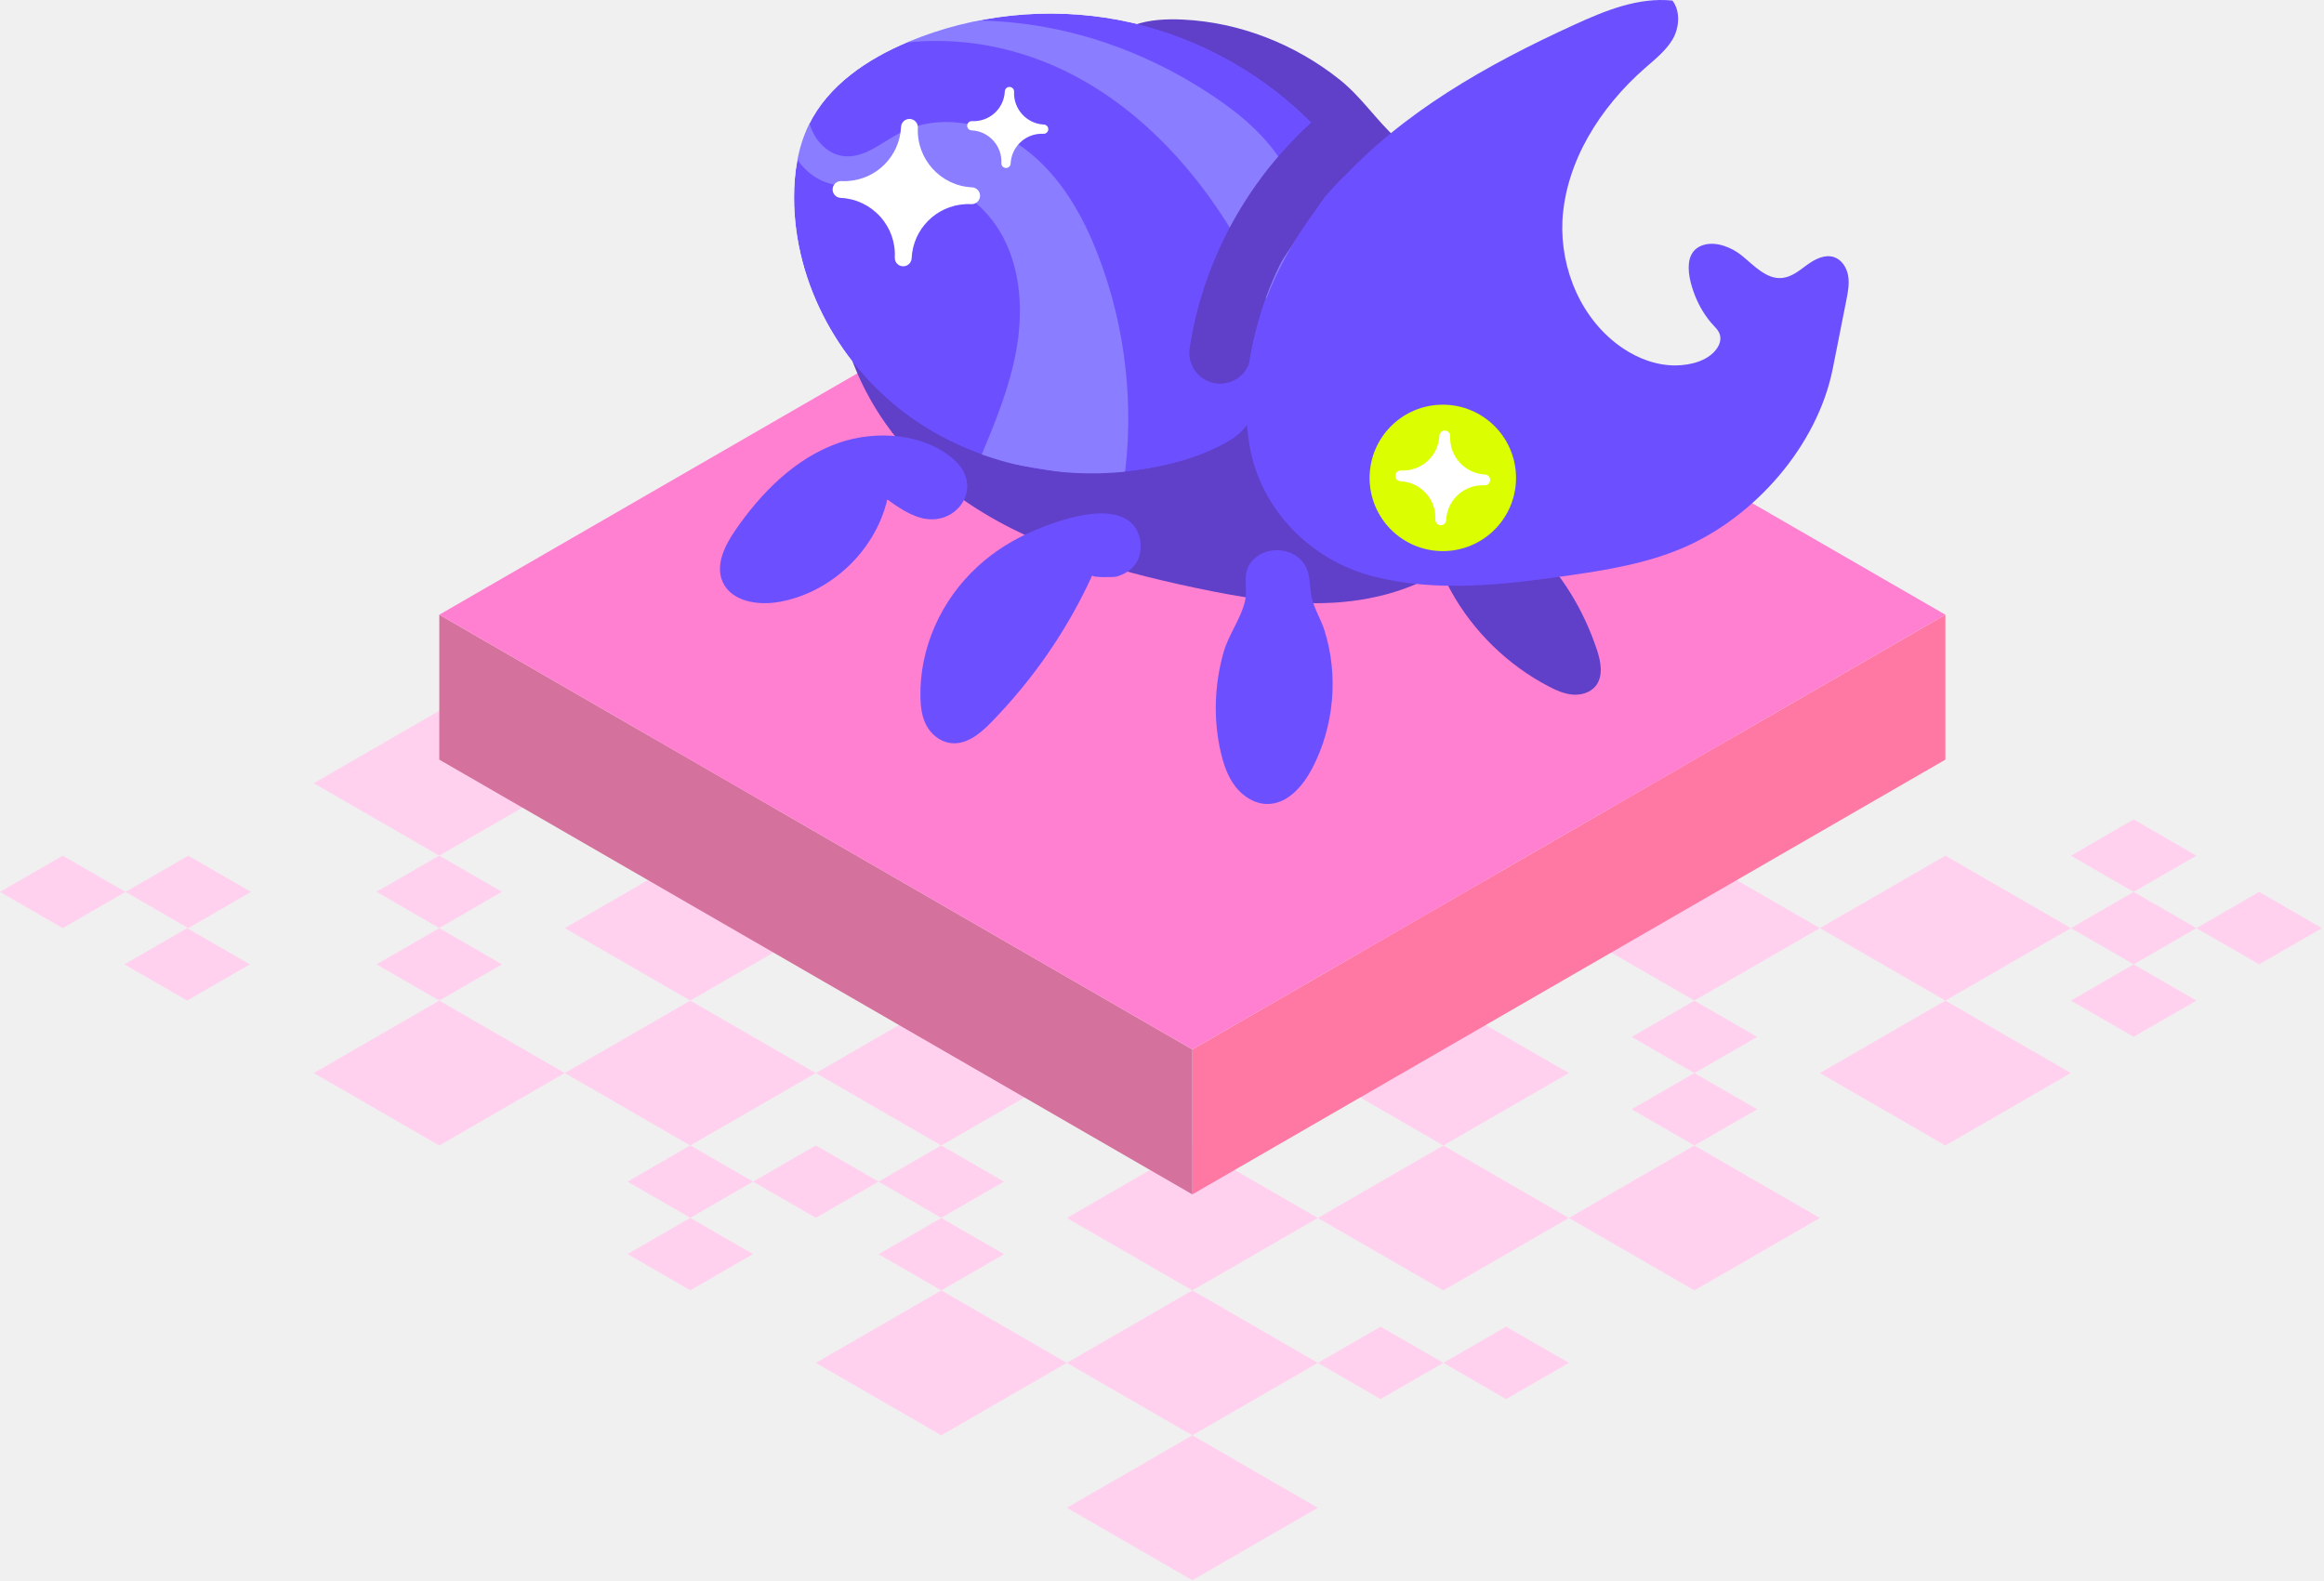
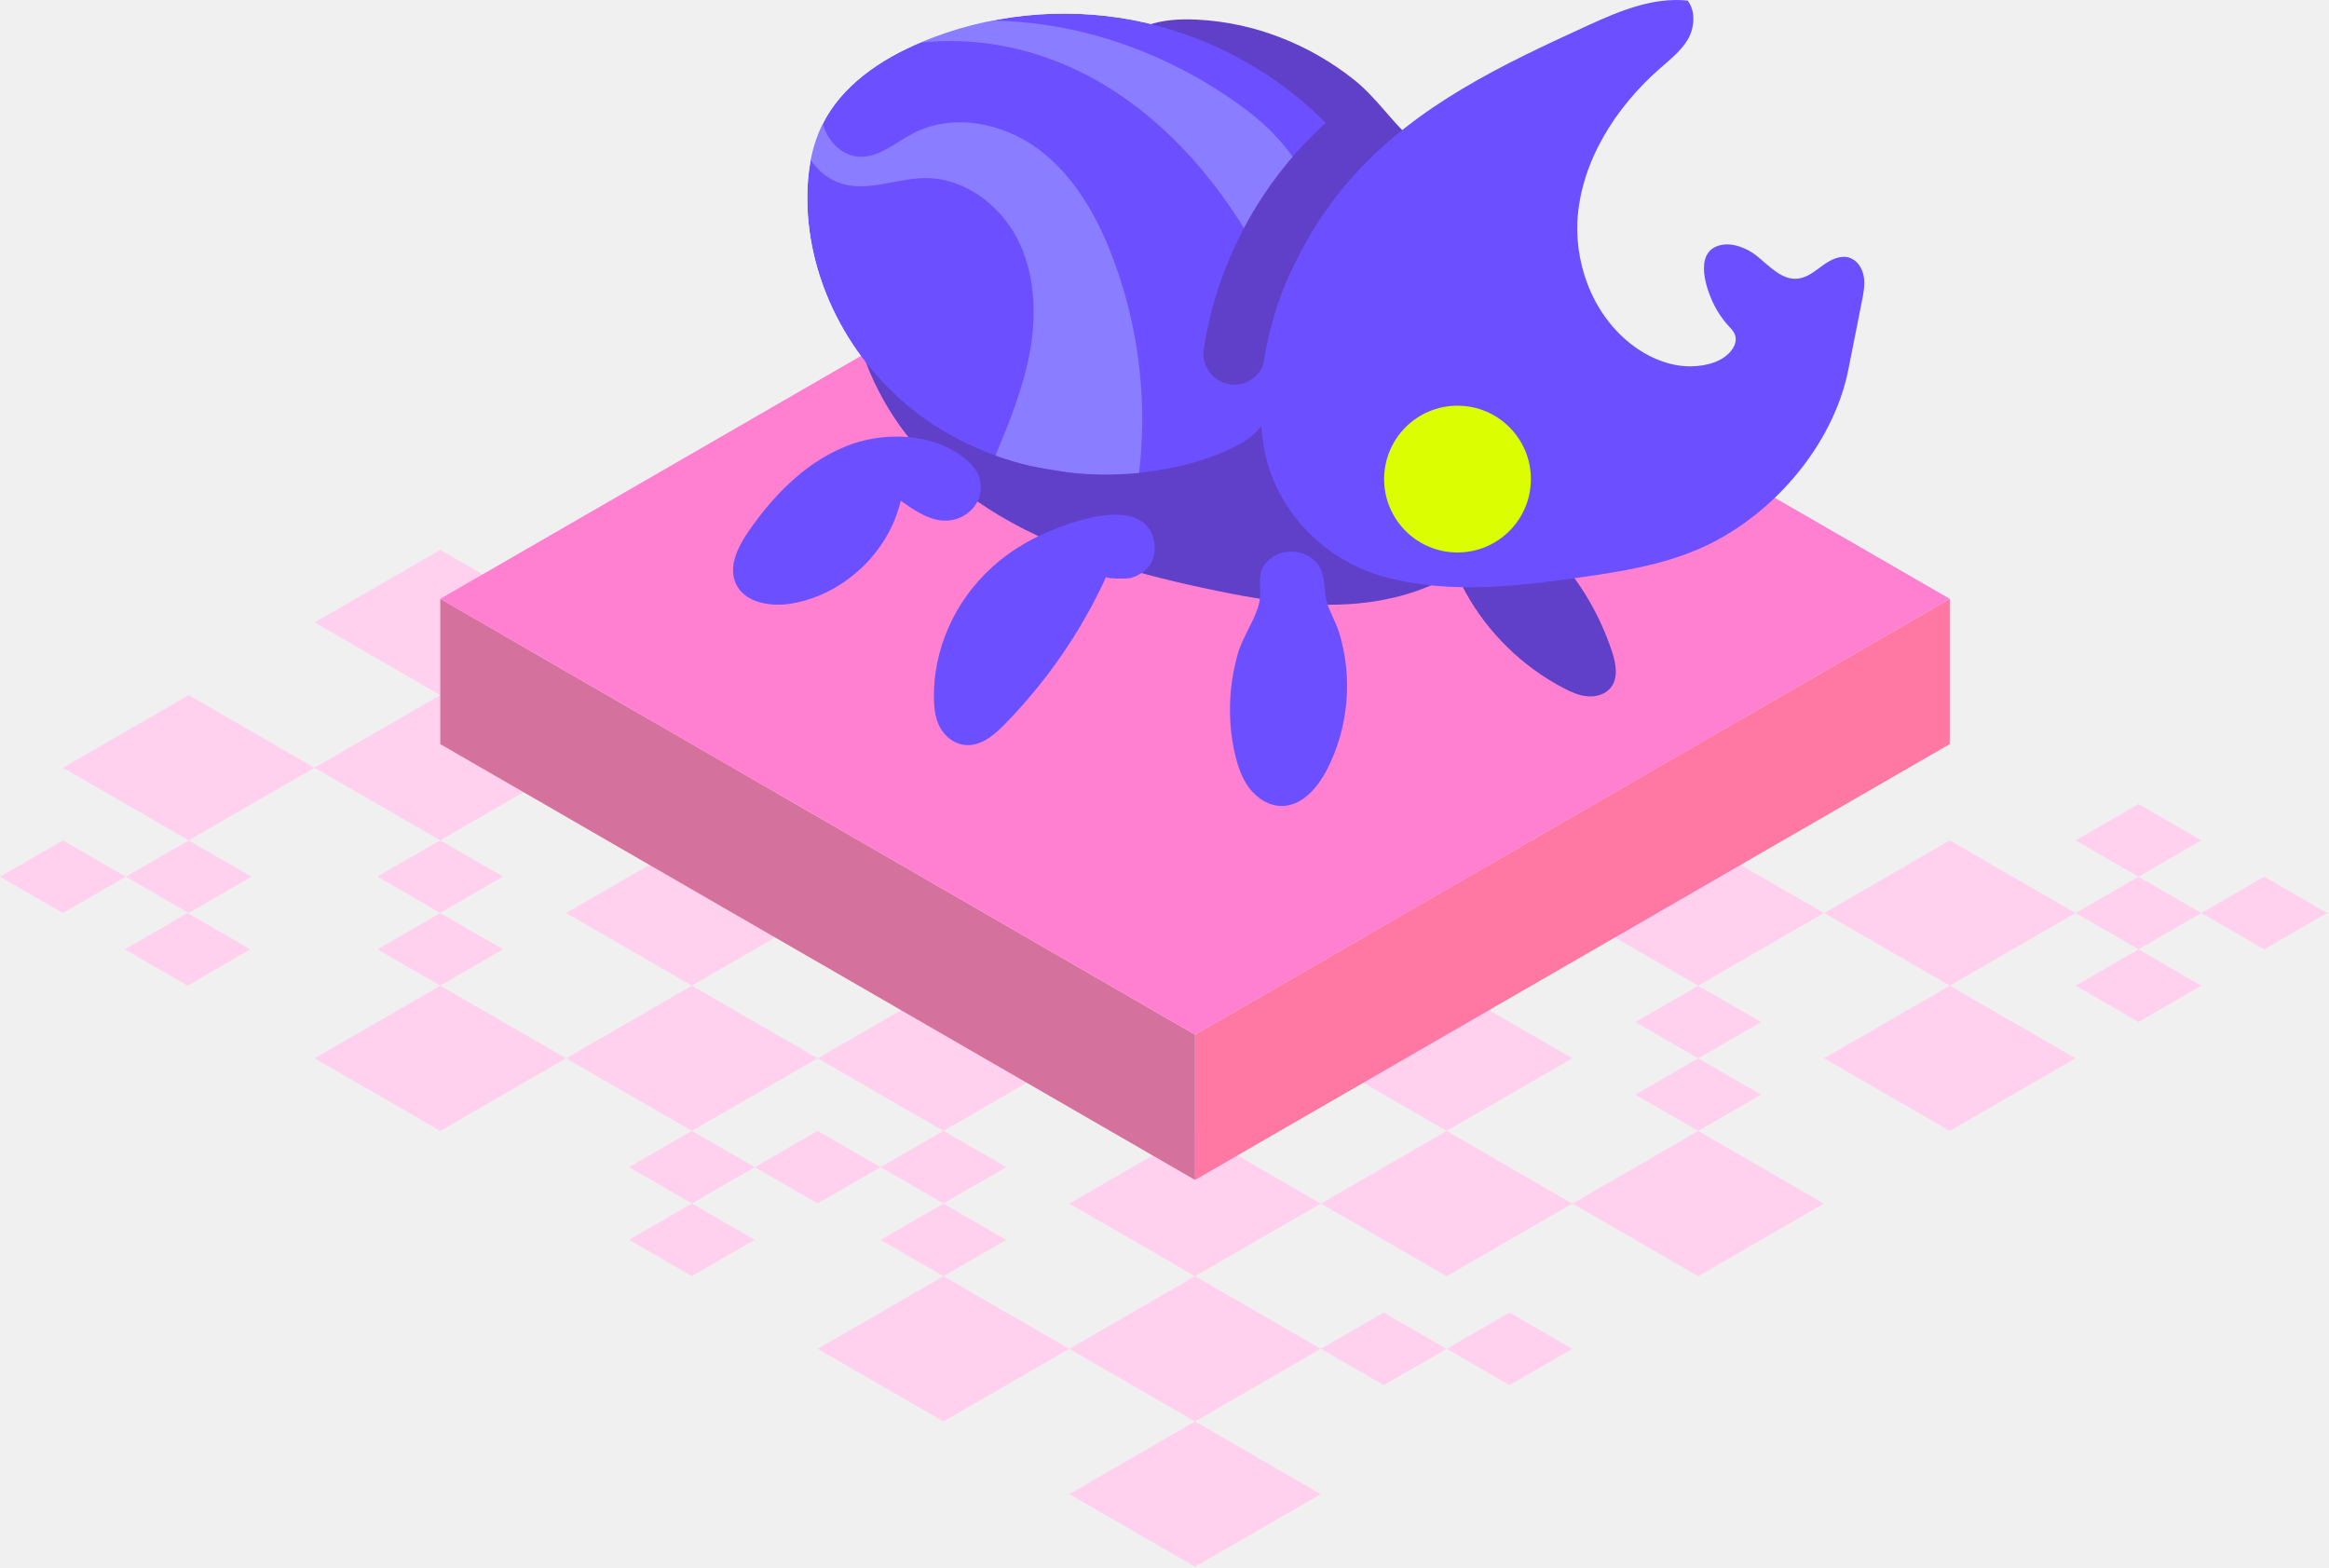
- <svg xmlns="http://www.w3.org/2000/svg" width="1060" height="721" viewBox="0 0 1060 721" fill="none">
-   <path d="M486.589 158.962L543.836 192.016L601.083 158.962L543.836 125.907L486.589 158.962Z" fill="#FFD1EE" />
-   <path d="M372.095 225.071L429.342 258.126L486.589 225.071L429.342 192.017L372.095 225.071Z" fill="#FFD1EE" />
-   <path d="M486.589 225.071L543.836 258.126L601.083 225.071L543.836 192.017L486.589 225.071Z" fill="#FFD1EE" />
-   <path d="M601.083 225.071L658.329 258.126L715.576 225.071L658.329 192.017L601.083 225.071Z" fill="#FFD1EE" />
-   <path d="M257.602 291.18L314.848 324.234L372.095 291.18L314.848 258.125L257.602 291.18Z" fill="#FFD1EE" />
-   <path d="M372.095 291.18L429.342 324.234L486.589 291.18L429.342 258.125L372.095 291.18Z" fill="#FFD1EE" />
-   <path d="M486.589 291.18L543.836 324.234L601.083 291.18L543.836 258.125L486.589 291.18Z" fill="#FFD1EE" />
-   <path d="M601.083 291.18L658.329 324.234L715.576 291.18L658.329 258.125L601.083 291.18Z" fill="#FFD1EE" />
-   <path d="M715.576 291.18L772.823 324.234L830.07 291.18L772.823 258.125L715.576 291.18Z" fill="#FFD1EE" />
-   <path d="M143.089 357.289L200.336 390.344L257.574 357.289L200.336 324.235L143.089 357.289Z" fill="#FFD1EE" />
-   <path d="M257.602 357.289L314.848 390.344L372.095 357.289L314.848 324.235L257.602 357.289Z" fill="#FFD1EE" />
-   <path d="M372.095 357.289L429.342 390.344L486.589 357.289L429.342 324.235L372.095 357.289Z" fill="#FFD1EE" />
-   <path d="M486.589 357.289L543.836 390.344L601.083 357.289L543.836 324.235L486.589 357.289Z" fill="#FFD1EE" />
-   <path d="M601.083 357.289L658.329 390.344L715.576 357.289L658.329 324.235L601.083 357.289Z" fill="#FFD1EE" />
-   <path d="M715.576 357.289L772.823 390.344L830.07 357.289L772.823 324.235L715.576 357.289Z" fill="#FFD1EE" />
-   <path d="M257.602 423.398L314.848 456.452L372.095 423.398L314.848 390.343L257.602 423.398Z" fill="#FFD1EE" />
-   <path d="M486.589 423.398L543.836 456.452L601.083 423.398L543.836 390.343L486.589 423.398Z" fill="#FFD1EE" />
-   <path d="M601.083 423.398L658.329 456.452L715.576 423.398L658.329 390.343L601.083 423.398Z" fill="#FFD1EE" />
-   <path d="M715.576 423.398L772.823 456.452L830.07 423.398L772.823 390.343L715.576 423.398Z" fill="#FFD1EE" />
-   <path d="M830.07 423.398L887.308 456.452L944.555 423.398L887.308 390.343L830.07 423.398Z" fill="#FFD1EE" />
-   <path d="M143.117 489.506L200.364 522.561L257.601 489.506L200.364 456.452L143.117 489.506Z" fill="#FFD1EE" />
-   <path d="M257.602 489.506L314.848 522.561L372.095 489.506L314.848 456.452L257.602 489.506Z" fill="#FFD1EE" />
-   <path d="M372.095 489.506L429.342 522.561L486.589 489.506L429.342 456.452L372.095 489.506Z" fill="#FFD1EE" />
-   <path d="M601.083 489.506L658.329 522.561L715.576 489.506L658.329 456.452L601.083 489.506Z" fill="#FFD1EE" />
-   <path d="M830.07 489.506L887.308 522.561L944.555 489.506L887.308 456.452L830.07 489.506Z" fill="#FFD1EE" />
-   <path d="M486.589 555.615L543.836 588.66L601.083 555.615L543.836 522.561L486.589 555.615Z" fill="#FFD1EE" />
-   <path d="M601.083 555.615L658.329 588.66L715.576 555.615L658.329 522.561L601.083 555.615Z" fill="#FFD1EE" />
-   <path d="M715.576 555.615L772.823 588.66L830.07 555.615L772.823 522.561L715.576 555.615Z" fill="#FFD1EE" />
-   <path d="M372.095 621.715L429.342 654.769L486.589 621.715L429.342 588.66L372.095 621.715Z" fill="#FFD1EE" />
-   <path d="M486.589 621.715L543.836 654.769L601.083 621.715L543.836 588.66L486.589 621.715Z" fill="#FFD1EE" />
-   <path d="M486.589 687.824L543.836 720.878L601.083 687.824L543.836 654.769L486.589 687.824Z" fill="#FFD1EE" />
-   <path d="M601.083 621.715L629.706 638.247L658.329 621.715L629.706 605.192L601.083 621.715Z" fill="#FFD1EE" />
-   <path d="M658.33 621.715L686.953 638.247L715.576 621.715L686.953 605.192L658.33 621.715Z" fill="#FFD1EE" />
-   <path d="M400.719 572.138L429.342 588.661L457.966 572.138L429.342 555.616L400.719 572.138Z" fill="#FFD1EE" />
-   <path d="M400.69 539.037L429.314 555.559L457.937 539.037L429.314 522.505L400.69 539.037Z" fill="#FFD1EE" />
-   <path d="M744.2 506.029L772.824 522.561L801.447 506.029L772.824 489.506L744.2 506.029Z" fill="#FFD1EE" />
-   <path d="M944.554 423.397L973.178 439.92L1001.8 423.397L973.178 406.865L944.554 423.397Z" fill="#FFD1EE" />
-   <path d="M944.554 456.452L973.178 472.975L1001.8 456.452L973.178 439.92L944.554 456.452Z" fill="#FFD1EE" />
-   <path d="M1001.8 423.397L1030.42 439.92L1059.05 423.397L1030.42 406.865L1001.8 423.397Z" fill="#FFD1EE" />
-   <path d="M944.554 390.343L973.178 406.866L1001.8 390.343L973.178 373.811L944.554 390.343Z" fill="#FFD1EE" />
-   <path d="M744.218 473.022L772.842 489.554L801.465 473.022L772.842 456.499L744.218 473.022Z" fill="#FFD1EE" />
-   <path d="M286.225 539.037L314.849 555.559L343.472 539.037L314.849 522.505L286.225 539.037Z" fill="#FFD1EE" />
-   <path d="M343.472 539.037L372.095 555.56L400.718 539.037L372.095 522.505L343.472 539.037Z" fill="#FFD1EE" />
-   <path d="M171.741 439.92L200.364 456.452L228.988 439.92L200.364 423.398L171.741 439.92Z" fill="#FFD1EE" />
-   <path d="M171.712 406.819L200.336 423.351L228.95 406.819L200.336 390.296L171.712 406.819Z" fill="#FFD1EE" />
-   <path d="M56.74 439.92L85.364 456.452L113.978 439.92L85.364 423.398L56.74 439.92Z" fill="#FFD1EE" />
-   <path d="M0 406.866L28.623 423.398L57.247 406.866L28.623 390.343L0 406.866Z" fill="#FFD1EE" />
-   <path d="M57.247 406.866L85.871 423.398L114.494 406.866L85.871 390.343L57.247 406.866Z" fill="#FFD1EE" />
-   <path d="M286.225 572.091L314.849 588.613L343.472 572.091L314.849 555.559L286.225 572.091Z" fill="#FFD1EE" />
-   <path d="M543.836 544.856V478.747L887.308 280.421V346.53L543.836 544.856Z" fill="#FF77A3" />
-   <path d="M543.836 544.856V478.747L200.364 280.421V346.53L543.836 544.856Z" fill="#D4719D" />
-   <path d="M200.364 280.421L543.836 82.103L887.308 280.421L543.836 478.748L200.364 280.421Z" fill="#FF7FD1" />
-   <path d="M435.92 225.556C467.679 248.791 506.563 259.981 545.062 268.121C565.885 272.523 587.101 276.166 608.355 274.927C629.6 273.688 651.088 267.172 667.217 253.269C683.335 239.375 693.23 217.379 689.419 196.445C685.382 174.261 667.63 157.326 649.614 143.76C602.863 108.556 547.531 84.814 489.806 75.192C466.599 71.324 442.041 69.841 420.223 78.656C400.237 86.729 379.743 108.162 381.33 131.218C382.973 155.026 392.473 178.467 406.912 197.28C415.163 208.029 424.992 217.567 435.929 225.566L435.92 225.556Z" fill="#603FC9" />
-   <path d="M539.533 8.932C532.004 8.576 524.316 8.932 517.2 11.43C510.084 13.927 503.569 18.799 500.349 25.614C496.34 34.092 498.002 44.428 502.63 52.586C507.258 60.744 514.496 67.08 521.94 72.779C551.306 95.281 586.172 110.537 622.625 116.826C627.704 117.699 632.998 118.394 637.955 116.977C648.113 114.057 654.036 102.566 653.36 92.014C652.572 79.745 645.897 71.249 637.288 63.494C627.872 55.017 621.066 44.315 610.965 36.27C590.716 20.141 565.453 10.171 539.543 8.932H539.533Z" fill="#603FC9" />
-   <path d="M728.388 296.462C730.199 301.954 731.41 308.572 727.73 313.031C725.261 316.026 721.074 317.19 717.197 316.852C713.32 316.514 709.696 314.871 706.26 313.069C687.644 303.324 671.986 288.022 661.809 269.641C657.772 262.347 654.646 253.137 658.908 245.974C667.038 232.324 688.602 240.041 697.971 248.368C712.043 260.863 722.53 278.738 728.378 296.462H728.388Z" fill="#603FC9" />
-   <path d="M446.106 258.254C429.076 273.772 419.388 295.777 419.811 317.932C419.895 322.307 420.393 326.794 422.467 330.774C424.542 334.755 428.457 338.191 433.207 338.923C440.501 340.05 446.857 334.867 451.72 329.901C471.209 310.018 486.99 287.112 498.208 262.403C497.673 263.576 508.112 263.304 508.948 263.098C512.6 262.187 515.932 260.141 517.97 257.221C521.621 251.992 520.974 243.139 515.961 238.53C505.531 228.945 482.221 237.572 471.603 242.069C462.15 246.068 453.457 251.532 446.106 258.235V258.254Z" fill="#6C50FF" />
-   <path d="M382.616 202.012C362.864 208.912 347.309 224.57 335.442 241.797C330.636 248.782 326.167 257.634 329.584 265.398C333.509 274.326 345.45 276.278 355.063 274.636C378.814 270.589 399.242 251.326 404.696 227.856C409.287 231.104 413.981 234.399 419.36 236.042C436.033 241.13 448.904 222.608 435.732 210.273C422.092 197.496 399.514 196.107 382.616 202.012Z" fill="#6C50FF" />
-   <path d="M571.527 255.447C571.611 255.353 571.705 255.268 571.79 255.175C576.897 250.124 585.759 249.617 591.551 253.86C597.813 258.451 597.024 264.328 597.991 271.049C598.836 276.879 602.385 282.052 604.131 287.638C610.58 308.234 608.515 331.366 598.517 350.498C594.283 358.6 587.308 366.73 578.173 366.767C572.419 366.796 567.021 363.407 563.5 358.844C559.97 354.291 558.084 348.687 556.788 343.073C553.333 328.118 553.897 312.299 558.084 297.551C560.355 289.553 565.96 282.221 567.828 274.363C569.452 267.52 565.885 261.305 571.518 255.437L571.527 255.447Z" fill="#6C50FF" />
-   <mask id="mask0_42_17616" style="mask-type:luminance" maskUnits="userSpaceOnUse" x="362" y="6" width="253" height="210">
-     <path d="M529.61 212.61C490.867 220.937 448.546 213.708 416.102 190.952C383.658 168.196 362.169 129.716 362.179 90.09C362.179 78.74 363.915 67.212 368.882 57.007C377.706 38.861 395.693 26.835 414.309 19.071C444.35 6.538 478.071 3.018 510.046 9.054C542.021 15.091 572.137 30.684 595.541 53.299C602.882 60.396 609.754 68.479 612.702 78.252C617.255 93.329 611.753 109.466 605.595 123.961C596.648 145.008 585.787 164.817 574.39 184.606C569.837 192.52 567.997 197.017 559.585 201.776C550.301 207.024 540.012 210.376 529.62 212.61H529.61Z" fill="white" />
+ <svg xmlns="http://www.w3.org/2000/svg" width="1129" height="760" viewBox="0 0 1129 760" fill="none">
+   <path d="M518.32 160.884L579.3 196.094L640.28 160.884L579.3 125.674L518.32 160.884Z" fill="#FFD1EE" />
+   <path d="M396.36 231.304L457.34 266.514L518.32 231.304L457.34 196.094L396.36 231.304Z" fill="#FFD1EE" />
+   <path d="M518.32 231.304L579.3 266.514L640.28 231.304L579.3 196.094L518.32 231.304Z" fill="#FFD1EE" />
+   <path d="M640.28 231.304L701.26 266.514L762.24 231.304L701.26 196.094L640.28 231.304Z" fill="#FFD1EE" />
+   <path d="M152.45 301.724L213.43 336.934L274.4 301.724L213.43 266.514L152.45 301.724Z" fill="#FFD1EE" />
+   <path d="M274.4 301.724L335.38 336.934L396.36 301.724L335.38 266.514L274.4 301.724Z" fill="#FFD1EE" />
+   <path d="M396.36 301.724L457.34 336.934L518.32 301.724L457.34 266.514L396.36 301.724Z" fill="#FFD1EE" />
+   <path d="M518.32 301.724L579.3 336.934L640.28 301.724L579.3 266.514L518.32 301.724Z" fill="#FFD1EE" />
+   <path d="M640.28 301.724L701.26 336.934L762.24 301.724L701.26 266.514L640.28 301.724Z" fill="#FFD1EE" />
+   <path d="M762.24 301.724L823.22 336.934L884.2 301.724L823.22 266.514L762.24 301.724Z" fill="#FFD1EE" />
+   <path d="M30.49 372.144L91.47 407.354L152.45 372.144L91.47 336.934L30.49 372.144Z" fill="#FFD1EE" />
+   <path d="M152.42 372.144L213.39 407.354L274.37 372.144L213.39 336.934L152.42 372.144Z" fill="#FFD1EE" />
+   <path d="M274.4 372.144L335.38 407.354L396.36 372.144L335.38 336.934L274.4 372.144Z" fill="#FFD1EE" />
+   <path d="M396.36 372.144L457.34 407.354L518.32 372.144L457.34 336.934L396.36 372.144Z" fill="#FFD1EE" />
+   <path d="M518.32 372.144L579.3 407.354L640.28 372.144L579.3 336.934L518.32 372.144Z" fill="#FFD1EE" />
+   <path d="M640.28 372.144L701.26 407.354L762.24 372.144L701.26 336.934L640.28 372.144Z" fill="#FFD1EE" />
+   <path d="M762.24 372.144L823.22 407.354L884.2 372.144L823.22 336.934L762.24 372.144Z" fill="#FFD1EE" />
+   <path d="M274.4 442.564L335.38 477.774L396.36 442.564L335.38 407.354L274.4 442.564Z" fill="#FFD1EE" />
+   <path d="M518.32 442.564L579.3 477.774L640.28 442.564L579.3 407.354L518.32 442.564Z" fill="#FFD1EE" />
+   <path d="M640.28 442.564L701.26 477.774L762.24 442.564L701.26 407.354L640.28 442.564Z" fill="#FFD1EE" />
+   <path d="M762.24 442.564L823.22 477.774L884.2 442.564L823.22 407.354L762.24 442.564Z" fill="#FFD1EE" />
+   <path d="M884.2 442.564L945.17 477.774L1006.15 442.564L945.17 407.354L884.2 442.564Z" fill="#FFD1EE" />
+   <path d="M152.45 512.983L213.43 548.193L274.4 512.983L213.43 477.773L152.45 512.983Z" fill="#FFD1EE" />
+   <path d="M274.4 512.983L335.38 548.193L396.36 512.983L335.38 477.773L274.4 512.983Z" fill="#FFD1EE" />
+   <path d="M396.36 512.983L457.34 548.193L518.32 512.983L457.34 477.773L396.36 512.983Z" fill="#FFD1EE" />
+   <path d="M640.28 512.983L701.26 548.193L762.24 512.983L701.26 477.773L640.28 512.983Z" fill="#FFD1EE" />
+   <path d="M884.2 512.983L945.17 548.193L1006.15 512.983L945.17 477.773L884.2 512.983Z" fill="#FFD1EE" />
+   <path d="M518.32 583.403L579.3 618.603L640.28 583.403L579.3 548.193L518.32 583.403Z" fill="#FFD1EE" />
+   <path d="M640.28 583.403L701.26 618.603L762.24 583.403L701.26 548.193L640.28 583.403Z" fill="#FFD1EE" />
+   <path d="M762.24 583.403L823.22 618.603L884.2 583.403L823.22 548.193L762.24 583.403Z" fill="#FFD1EE" />
+   <path d="M396.36 653.814L457.34 689.024L518.32 653.814L457.34 618.604L396.36 653.814Z" fill="#FFD1EE" />
+   <path d="M518.32 653.814L579.3 689.024L640.28 653.814L579.3 618.604L518.32 653.814Z" fill="#FFD1EE" />
+   <path d="M518.32 724.233L579.3 759.443L640.28 724.233L579.3 689.023L518.32 724.233Z" fill="#FFD1EE" />
+   <path d="M640.28 653.815L670.77 671.425L701.26 653.815L670.77 636.215L640.28 653.815Z" fill="#FFD1EE" />
+   <path d="M701.26 653.815L731.75 671.425L762.24 653.815L731.75 636.215L701.26 653.815Z" fill="#FFD1EE" />
+   <path d="M426.85 601.004L457.34 618.604L487.83 601.004L457.34 583.404L426.85 601.004Z" fill="#FFD1EE" />
+   <path d="M426.82 565.745L457.31 583.345L487.8 565.745L457.31 548.135L426.82 565.745Z" fill="#FFD1EE" />
+   <path d="M792.73 530.584L823.22 548.194L853.71 530.584L823.22 512.984L792.73 530.584Z" fill="#FFD1EE" />
+   <path d="M1006.15 442.563L1036.64 460.163L1067.13 442.563L1036.64 424.953L1006.15 442.563Z" fill="#FFD1EE" />
+   <path d="M1006.15 477.774L1036.64 495.374L1067.13 477.774L1036.64 460.164L1006.15 477.774Z" fill="#FFD1EE" />
+   <path d="M1067.13 442.563L1097.62 460.163L1128.11 442.563L1097.62 424.953L1067.13 442.563Z" fill="#FFD1EE" />
+   <path d="M1006.15 407.354L1036.64 424.954L1067.13 407.354L1036.64 389.744L1006.15 407.354Z" fill="#FFD1EE" />
+   <path d="M792.75 495.424L823.24 513.034L853.73 495.424L823.24 477.824L792.75 495.424Z" fill="#FFD1EE" />
+   <path d="M304.89 565.745L335.38 583.345L365.87 565.745L335.38 548.135L304.89 565.745Z" fill="#FFD1EE" />
+   <path d="M365.87 565.745L396.36 583.345L426.85 565.745L396.36 548.135L365.87 565.745Z" fill="#FFD1EE" />
+   <path d="M182.94 460.164L213.43 477.774L243.91 460.164L213.43 442.564L182.94 460.164Z" fill="#FFD1EE" />
+   <path d="M182.9 424.905L213.39 442.515L243.88 424.905L213.39 407.305L182.9 424.905Z" fill="#FFD1EE" />
+   <path d="M60.43 460.164L90.92 477.774L121.41 460.164L90.92 442.564L60.43 460.164Z" fill="#FFD1EE" />
+   <path d="M0 424.954L30.49 442.564L60.98 424.954L30.49 407.354L0 424.954Z" fill="#FFD1EE" />
+   <path d="M60.98 424.954L91.47 442.564L121.96 424.954L91.47 407.354L60.98 424.954Z" fill="#FFD1EE" />
+   <path d="M304.89 600.954L335.38 618.554L365.87 600.954L335.38 583.344L304.89 600.954Z" fill="#FFD1EE" />
+   <path d="M579.3 571.944V501.524L945.17 290.264V360.684L579.3 571.944Z" fill="#FF77A3" />
+   <path d="M579.3 571.944V501.524L213.43 290.264V360.684L579.3 571.944Z" fill="#D4719D" />
+   <path d="M213.43 290.264L579.3 79.014L945.17 290.264L579.3 501.524L213.43 290.264Z" fill="#FF7FD1" />
+   <path d="M469.89 240.264C503.72 265.014 545.14 276.934 586.15 285.604C608.33 290.294 630.93 294.174 653.57 292.854C676.2 291.534 699.09 284.594 716.27 269.784C733.44 254.984 743.98 231.554 739.92 209.254C735.62 185.624 716.71 167.584 697.52 153.134C647.72 115.634 588.78 90.344 527.29 80.094C502.57 75.975 476.41 74.394 453.17 83.784C431.88 92.385 410.05 115.214 411.74 139.774C413.49 165.134 423.61 190.104 438.99 210.144C447.78 221.594 458.25 231.754 469.9 240.274L469.89 240.264Z" fill="#603FC9" />
+   <path d="M580.26 9.515C572.24 9.135 564.05 9.515 556.47 12.175C548.9 14.835 541.95 20.025 538.52 27.285C534.25 36.315 536.02 47.325 540.95 56.015C545.88 64.705 553.59 71.455 561.52 77.525C592.8 101.495 629.94 117.745 668.77 124.445C674.18 125.375 679.82 126.115 685.1 124.605C695.92 121.495 702.23 109.255 701.51 98.015C700.67 84.945 693.56 75.895 684.39 67.635C674.36 58.605 667.11 47.205 656.35 38.635C634.78 21.455 607.87 10.835 580.27 9.515H580.26Z" fill="#603FC9" />
+   <path d="M781.43 315.795C783.36 321.645 784.65 328.695 780.73 333.445C778.1 336.635 773.64 337.875 769.51 337.515C765.38 337.155 761.52 335.405 757.86 333.485C738.03 323.105 721.35 306.805 710.51 287.225C706.21 279.455 702.88 269.645 707.42 262.015C716.08 247.475 739.05 255.695 749.03 264.565C764.02 277.875 775.19 296.915 781.42 315.795H781.43Z" fill="#603FC9" />
+   <path d="M480.74 275.094C462.6 291.624 452.28 315.064 452.73 338.664C452.82 343.324 453.35 348.104 455.56 352.344C457.77 356.584 461.94 360.244 467 361.024C474.77 362.224 481.54 356.704 486.72 351.414C507.48 330.234 524.29 305.834 536.24 279.514C535.67 280.764 546.79 280.474 547.68 280.254C551.57 279.284 555.12 277.104 557.29 273.994C561.18 268.424 560.49 258.994 555.15 254.084C544.04 243.874 519.21 253.064 507.9 257.854C497.83 262.114 488.57 267.934 480.74 275.074V275.094Z" fill="#6C50FF" />
+   <path d="M413.11 215.185C392.07 222.535 375.5 239.215 362.86 257.565C357.74 265.005 352.98 274.435 356.62 282.705C360.8 292.215 373.52 294.295 383.76 292.545C409.06 288.235 430.82 267.715 436.63 242.715C441.52 246.175 446.52 249.685 452.25 251.435C470.01 256.855 483.72 237.125 469.69 223.985C455.16 210.375 431.11 208.895 413.11 215.185Z" fill="#6C50FF" />
+   <path d="M614.34 272.105C614.43 272.005 614.53 271.915 614.62 271.815C620.06 266.435 629.5 265.895 635.67 270.415C642.34 275.305 641.5 281.565 642.53 288.725C643.43 294.935 647.21 300.445 649.07 306.395C655.94 328.335 653.74 352.975 643.09 373.355C638.58 381.985 631.15 390.645 621.42 390.685C615.29 390.715 609.54 387.105 605.79 382.245C602.03 377.395 600.02 371.425 598.64 365.445C594.96 349.515 595.56 332.665 600.02 316.955C602.44 308.435 608.41 300.625 610.4 292.255C612.13 284.965 608.33 278.345 614.33 272.095L614.34 272.105Z" fill="#6C50FF" />
+   <mask id="mask0_243_1114" style="mask-type:luminance" maskUnits="userSpaceOnUse" x="391" y="6" width="269" height="225">
+     <path d="M569.69 226.475C528.42 235.345 483.34 227.645 448.78 203.405C414.22 179.165 391.33 138.175 391.34 95.965C391.34 83.875 393.19 71.595 398.48 60.725C407.88 41.395 427.04 28.585 446.87 20.315C478.87 6.965 514.79 3.215 548.85 9.645C582.91 16.075 614.99 32.685 639.92 56.775C647.74 64.335 655.06 72.945 658.2 83.355C663.05 99.415 657.19 116.605 650.63 132.045C641.1 154.465 629.53 175.565 617.39 196.645C612.54 205.075 610.58 209.865 601.62 214.935C591.73 220.525 580.77 224.095 569.7 226.475H569.69Z" fill="white" />
  </mask>
-   <g mask="url(#mask0_42_17616)">
-     <path d="M529.61 212.61C490.867 220.937 448.546 213.708 416.102 190.952C383.658 168.196 362.169 129.716 362.179 90.09C362.179 78.74 363.915 67.212 368.882 57.007C377.706 38.861 395.693 26.835 414.309 19.071C444.35 6.538 478.071 3.018 510.046 9.054C542.021 15.091 572.137 30.684 595.541 53.299C602.882 60.396 609.754 68.479 612.702 78.252C617.255 93.329 611.753 109.466 605.595 123.961C596.648 145.008 585.787 164.817 574.39 184.606C569.837 192.52 567.997 197.017 559.585 201.776C550.301 207.024 540.012 210.376 529.62 212.61H529.61Z" fill="#6C50FF" />
-     <path d="M446.941 209.381C453.701 193.196 460.507 176.852 463.576 159.588C466.646 142.324 465.717 123.811 457.578 108.283C449.439 92.747 433.198 80.852 415.661 81.021C403.41 81.134 391.15 86.851 379.246 83.95C369.135 81.481 360.996 72.385 359.672 62.058C358.349 51.731 362.273 37.734 371.435 32.796C368.872 40.166 367.258 48.173 369.107 55.759C370.956 63.335 377.002 70.291 384.747 71.22C394.126 72.347 402.068 64.996 410.451 60.64C428.325 51.328 451.166 55.843 467.341 67.869C483.516 79.895 493.927 98.21 501.1 117.042C513.538 149.712 517.5 185.564 512.515 220.158" fill="#8B7DFF" />
-     <path d="M374.205 22.741C432.878 -0.756 498.049 6.895 553.211 43.751C563.801 50.83 574.174 59.082 582.464 70.563C590.753 82.044 596.846 97.13 597.4 113.193C597.963 129.255 592.64 139.836 582.257 147.299C563.923 99.111 533.15 59.889 496.706 38.26C460.263 16.63 418.412 12.743 380.335 27.445" fill="#8B7DFF" />
-     <path d="M632.125 48.041C592.011 72.121 563.519 114.686 556.544 160.949Z" fill="#603FC9" />
-     <path d="M556.553 175.03C555.849 175.03 555.145 174.974 554.432 174.871C546.743 173.707 541.449 166.534 542.613 158.846C550.245 108.246 580.999 62.311 624.869 35.969C631.543 31.96 640.189 34.129 644.189 40.794C648.188 47.459 646.029 56.115 639.363 60.114C602.61 82.185 576.85 120.666 570.457 163.052C569.405 170.027 563.397 175.03 556.553 175.03Z" fill="#603FC9" />
+   <g mask="url(#mask0_243_1114)">
+     <path d="M569.69 226.475C528.42 235.345 483.34 227.645 448.78 203.405C414.22 179.165 391.33 138.175 391.34 95.965C391.34 83.875 393.19 71.595 398.48 60.725C407.88 41.395 427.04 28.585 446.87 20.315C478.87 6.965 514.79 3.215 548.85 9.645C582.91 16.075 614.99 32.685 639.92 56.775C647.74 64.335 655.06 72.945 658.2 83.355C663.05 99.415 657.19 116.605 650.63 132.045C641.1 154.465 629.53 175.565 617.39 196.645C612.54 205.075 610.58 209.865 601.62 214.935C591.73 220.525 580.77 224.095 569.7 226.475H569.69Z" fill="#6C50FF" />
+     <path d="M481.63 223.036C488.83 205.796 496.08 188.386 499.35 169.996C502.62 151.606 501.63 131.886 492.96 115.346C484.29 98.796 466.99 86.126 448.31 86.305C435.26 86.425 422.2 92.516 409.52 89.425C398.75 86.796 390.08 77.106 388.67 66.106C387.26 55.116 391.44 40.196 401.2 34.935C398.47 42.785 396.75 51.316 398.72 59.396C400.69 67.476 407.13 74.876 415.38 75.865C425.37 77.066 433.83 69.236 442.76 64.596C461.8 54.676 486.13 59.486 503.36 72.296C520.59 85.106 531.68 104.616 539.32 124.676C552.57 159.476 556.79 197.666 551.48 234.516" fill="#8B7DFF" />
+     <path d="M404.15 24.224C466.65 -0.806 536.07 7.344 594.83 46.604C606.11 54.144 617.16 62.934 625.99 75.164C634.82 87.394 641.31 103.464 641.9 120.574C642.5 137.684 636.83 148.954 625.77 156.904C606.24 105.574 573.46 63.794 534.64 40.754C495.82 17.714 451.24 13.574 410.68 29.234" fill="#8B7DFF" />
+     <path d="M678.89 51.174C636.16 76.824 605.81 122.164 598.38 171.444Z" fill="#603FC9" />
+     <path d="M598.39 186.444C597.64 186.444 596.89 186.384 596.13 186.274C587.94 185.034 582.3 177.394 583.54 169.204C591.67 115.304 624.43 66.374 671.16 38.314C678.27 34.044 687.48 36.354 691.74 43.454C696 50.554 693.7 59.774 686.6 64.034C647.45 87.544 620.01 128.534 613.2 173.684C612.08 181.114 605.68 186.444 598.39 186.444Z" fill="#603FC9" />
  </g>
-   <path d="M569.95 203.279C562.627 160.339 581.037 115.944 610.233 83.622C639.429 51.3 678.36 29.426 717.977 11.317C732.152 4.83 747.313 -1.376 762.822 0.267C766.549 5.093 765.986 12.734 762.878 17.973C759.771 23.211 754.842 27.07 750.261 31.087C729.899 48.943 714.137 73.633 712.635 100.67C711.63 122.928 721.319 145.985 739.953 158.696C747.107 163.578 755.791 166.845 764.531 166.694C771.205 166.582 779.288 164.629 783.241 158.752C784.32 157.147 784.949 155.147 784.583 153.242C784.085 150.651 781.983 149.055 780.377 147.149C778.537 144.962 776.923 142.586 775.552 140.08C771.534 132.757 765.056 114.874 777.42 111.625C783.147 110.123 789.972 112.959 794.393 116.535C800.054 121.117 805.696 127.566 812.944 126.796C817.29 126.327 820.839 123.276 824.387 120.713C827.936 118.15 832.386 115.897 836.535 117.296C840.093 118.488 842.356 122.159 842.966 125.857C843.585 129.556 842.853 133.339 842.121 137.02C840.065 147.374 838.009 157.738 835.962 168.093C828.997 203.241 800.448 235.92 767.497 249.983C750.637 257.183 732.312 260.131 714.165 262.722C684.96 266.9 654.825 270.261 626.258 262.91C597.691 255.559 574.916 232.371 569.959 203.288L569.95 203.279Z" fill="#6C50FF" />
-   <path d="M658.083 251.4C676.525 251.4 691.475 236.45 691.475 218.008C691.475 199.566 676.525 184.615 658.083 184.615C639.641 184.615 624.69 199.566 624.69 218.008C624.69 236.45 639.641 251.4 658.083 251.4Z" fill="#DBFF00" />
-   <path d="M677.328 216.459C668.137 216.018 661.012 208.188 661.453 198.997C661.519 197.636 660.467 196.481 659.106 196.416C659.022 196.416 658.928 196.416 658.843 196.416C657.604 196.491 656.581 197.486 656.524 198.763C656.121 207.324 649.362 214.149 640.819 214.628C640.237 214.666 639.655 214.666 639.054 214.628C638.969 214.628 638.875 214.628 638.791 214.628C637.552 214.703 636.528 215.698 636.472 216.975C636.406 218.336 637.458 219.491 638.819 219.557C643.269 219.773 647.371 221.707 650.376 225.002C653.37 228.297 654.91 232.568 654.694 237.018C654.628 238.379 655.68 239.534 657.041 239.6C657.125 239.6 657.219 239.6 657.304 239.6C658.543 239.525 659.566 238.529 659.623 237.253C660.026 228.691 666.785 221.866 675.328 221.387C675.91 221.35 676.492 221.35 677.093 221.387C677.178 221.387 677.272 221.387 677.356 221.387C678.595 221.312 679.619 220.317 679.675 219.04C679.741 217.679 678.689 216.524 677.328 216.459Z" fill="white" />
-   <path d="M443.355 85.462C429.048 84.786 417.961 72.591 418.647 58.275C418.75 56.162 417.116 54.36 414.995 54.257C414.863 54.257 414.722 54.257 414.591 54.257C412.657 54.369 411.071 55.928 410.977 57.899C410.338 71.23 399.833 81.847 386.531 82.598C385.63 82.645 384.71 82.655 383.79 82.608C383.658 82.608 383.517 82.608 383.386 82.608C381.452 82.72 379.866 84.279 379.772 86.25C379.668 88.362 381.302 90.165 383.424 90.268C390.352 90.597 396.735 93.61 401.411 98.745C406.076 103.881 408.47 110.527 408.132 117.455C408.029 119.568 409.662 121.37 411.784 121.473C411.916 121.473 412.056 121.473 412.188 121.473C414.122 121.361 415.708 119.802 415.802 117.831C416.44 104.51 426.945 93.892 440.248 93.132C441.149 93.085 442.069 93.075 442.989 93.122C443.121 93.122 443.261 93.122 443.393 93.122C445.327 93.01 446.913 91.451 447.007 89.48C447.11 87.367 445.477 85.565 443.355 85.462Z" fill="white" />
-   <path d="M476.128 56.82C468.261 56.444 462.159 49.732 462.534 41.865C462.591 40.701 461.69 39.715 460.525 39.659C460.45 39.659 460.375 39.659 460.3 39.659C459.239 39.715 458.366 40.579 458.31 41.668C457.963 49 452.18 54.839 444.867 55.252C444.369 55.28 443.862 55.28 443.355 55.252C443.28 55.252 443.205 55.252 443.13 55.252C442.069 55.308 441.196 56.172 441.14 57.261C441.083 58.425 441.985 59.411 443.149 59.467C446.96 59.645 450.471 61.307 453.043 64.133C455.616 66.958 456.921 70.61 456.742 74.422C456.686 75.586 457.587 76.572 458.751 76.628C458.826 76.628 458.901 76.628 458.977 76.628C460.037 76.572 460.91 75.708 460.967 74.619C461.314 67.287 467.097 61.448 474.41 61.035C474.908 61.007 475.415 61.007 475.921 61.035C475.997 61.035 476.072 61.035 476.147 61.035C477.208 60.978 478.081 60.115 478.137 59.026C478.193 57.862 477.292 56.876 476.128 56.82Z" fill="white" />
+   <path d="M612.66 216.535C604.86 170.795 625.11 119.535 656.21 85.105C687.31 50.675 728.14 31.345 770.34 12.055C785.44 5.145 801.59 -1.465 818.11 0.285C822.08 5.425 821.48 13.565 818.17 19.145C814.86 24.725 809.61 28.835 804.73 33.115C783.04 52.135 766.25 78.435 764.65 107.235C763.58 130.945 773.9 155.505 793.75 169.045C801.37 174.245 810.62 177.725 819.93 177.565C827.04 177.445 835.65 175.365 839.86 169.105C841.01 167.395 841.68 165.265 841.29 163.235C840.76 160.475 838.52 158.775 836.81 156.745C834.85 154.415 833.13 151.885 831.67 149.215C827.39 141.415 820.49 122.365 833.66 118.905C839.76 117.305 847.03 120.325 851.74 124.135C857.77 129.015 863.78 135.885 871.5 135.065C876.13 134.565 879.91 131.315 883.69 128.585C887.47 125.855 892.21 123.455 896.63 124.945C900.42 126.215 902.83 130.125 903.48 134.065C904.14 138.005 903.36 142.035 902.58 145.955C900.39 156.985 898.2 168.025 896.02 179.055C888.6 216.495 858.19 251.305 823.09 266.285C805.13 273.955 785.61 277.095 766.28 279.855C735.17 284.305 703.07 287.885 672.64 280.055C642.21 272.225 617.95 247.525 612.67 216.545L612.66 216.535Z" fill="#6C50FF" />
+   <path d="M706.54 267.794C726.185 267.794 742.11 251.869 742.11 232.224C742.11 212.58 726.185 196.654 706.54 196.654C686.895 196.654 670.97 212.58 670.97 232.224C670.97 251.869 686.895 267.794 706.54 267.794Z" fill="#DBFF00" />
</svg>
